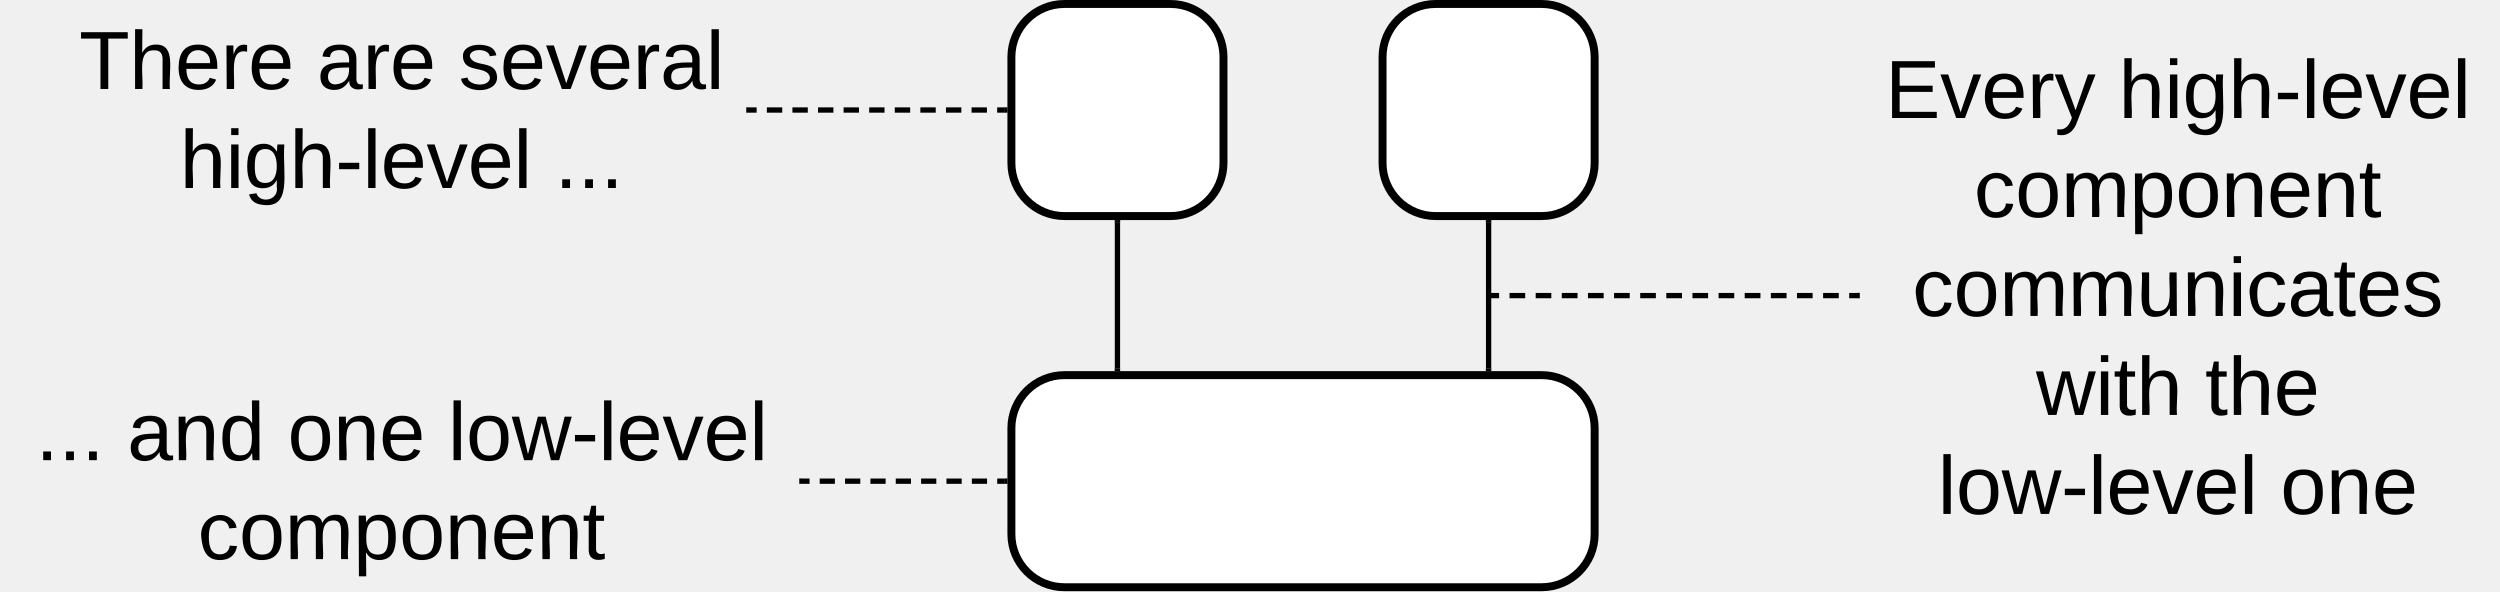
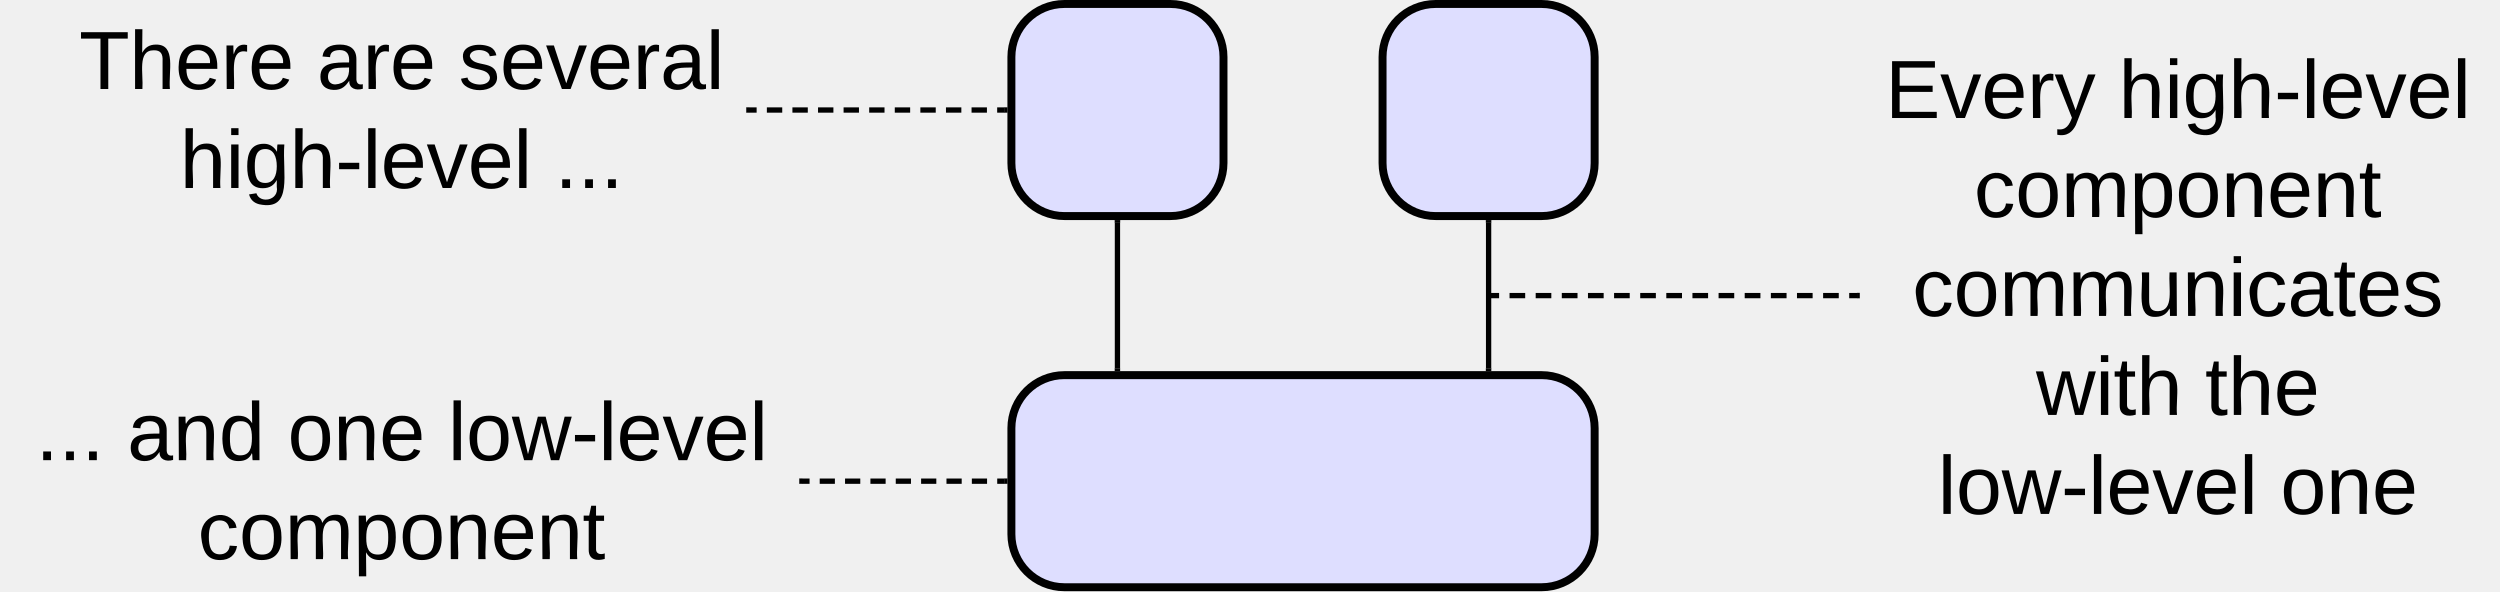
<svg xmlns="http://www.w3.org/2000/svg" xmlns:ns1="lucid" xmlns:xlink="http://www.w3.org/1999/xlink" width="943" height="223">
  <g transform="translate(-118.5 -618.5)" ns1:page-tab-id="0_0">
-     <path d="M500 640a20 20 0 0 1 20-20h40a20 20 0 0 1 20 20v40a20 20 0 0 1-20 20h-40a20 20 0 0 1-20-20zM640 640a20 20 0 0 1 20-20h40a20 20 0 0 1 20 20v40a20 20 0 0 1-20 20h-40a20 20 0 0 1-20-20zM500 780a20 20 0 0 1 20-20h180a20 20 0 0 1 20 20v40a20 20 0 0 1-20 20H520a20 20 0 0 1-20-20z" stroke="#000" stroke-width="3" fill="#fff" />
+     <path d="M500 640a20 20 0 0 1 20-20h40a20 20 0 0 1 20 20v40a20 20 0 0 1-20 20h-40a20 20 0 0 1-20-20zM640 640a20 20 0 0 1 20-20h40a20 20 0 0 1 20 20v40a20 20 0 0 1-20 20h-40a20 20 0 0 1-20-20zM500 780a20 20 0 0 1 20-20h180a20 20 0 0 1 20 20v40a20 20 0 0 1-20 20H520a20 20 0 0 1-20-20z" stroke="#000" stroke-width="3" fill="#dedeff" />
    <path d="M680 702.5v55" stroke="#000" stroke-width="2" fill="none" />
    <path d="M680.98 702.53H679v-1.03H681zM680.98 758.5H679v-1.03H681z" stroke="#000" stroke-width=".05" />
    <path d="M540 702.5v55" stroke="#000" stroke-width="2" fill="none" />
    <path d="M540.98 702.53H539v-1.03H541zM540.98 757.47v1.03H539v-1.03z" stroke="#000" stroke-width=".05" />
    <path d="M140 626a6 6 0 0 1 6-6h248a6 6 0 0 1 6 6v68a6 6 0 0 1-6 6H146a6 6 0 0 1-6-6z" stroke="#000" stroke-opacity="0" stroke-width="3" fill="#fff" fill-opacity="0" />
    <use xlink:href="#a" transform="matrix(1,0,0,1,145,625) translate(3.364198 27.07639)" />
    <use xlink:href="#b" transform="matrix(1,0,0,1,145,625) translate(93.0679 27.07639)" />
    <use xlink:href="#c" transform="matrix(1,0,0,1,145,625) translate(146.5617 27.07639)" />
    <use xlink:href="#d" transform="matrix(1,0,0,1,145,625) translate(41.34568 64.40972)" />
    <use xlink:href="#e" transform="matrix(1,0,0,1,145,625) translate(182.7284 64.40972)" />
    <path d="M401 660h2.9m3.86 0h5.8m3.84 0h5.8m3.86 0h5.8m3.84 0h5.8m3.86 0h5.78m3.87 0h5.8m3.85 0h5.8m3.86 0h5.8m3.85 0h5.8m3.86 0h2.9" stroke="#000" stroke-width="2" fill="none" />
    <path d="M401.03 660.98H400V659h1.03zM498.5 660.98h-1.03V659h1.03z" stroke="#000" stroke-width=".05" fill="#000" />
    <path d="M820 626a6 6 0 0 1 6-6h228a6 6 0 0 1 6 6v208a6 6 0 0 1-6 6H826a6 6 0 0 1-6-6z" stroke="#000" stroke-opacity="0" stroke-width="3" fill="#fff" fill-opacity="0" />
    <use xlink:href="#f" transform="matrix(1,0,0,1,825,625) translate(4.598765 38.01389)" />
    <use xlink:href="#g" transform="matrix(1,0,0,1,825,625) translate(92.66049 38.01389)" />
    <use xlink:href="#h" transform="matrix(1,0,0,1,825,625) translate(38.12963 75.34722)" />
    <use xlink:href="#i" transform="matrix(1,0,0,1,825,625) translate(14.88272 112.6806)" />
    <use xlink:href="#j" transform="matrix(1,0,0,1,825,625) translate(61.50617 150.0139)" />
    <use xlink:href="#k" transform="matrix(1,0,0,1,825,625) translate(125.284 150.0139)" />
    <use xlink:href="#l" transform="matrix(1,0,0,1,825,625) translate(24.47531 187.3472)" />
    <use xlink:href="#m" transform="matrix(1,0,0,1,825,625) translate(153.6728 187.3472)" />
    <path d="M120 766a6 6 0 0 1 6-6h288a6 6 0 0 1 6 6v68a6 6 0 0 1-6 6H126a6 6 0 0 1-6-6z" stroke="#000" stroke-opacity="0" stroke-width="3" fill="#fff" fill-opacity="0" />
    <g>
      <use xlink:href="#n" transform="matrix(1,0,0,1,125,765) translate(6.944444 27.07639)" />
      <use xlink:href="#o" transform="matrix(1,0,0,1,125,765) translate(41.51235 27.07639)" />
      <use xlink:href="#p" transform="matrix(1,0,0,1,125,765) translate(102.0062 27.07639)" />
      <use xlink:href="#q" transform="matrix(1,0,0,1,125,765) translate(162.5 27.07639)" />
      <use xlink:href="#r" transform="matrix(1,0,0,1,125,765) translate(68.12963 64.40972)" />
    </g>
    <path d="M421 800h2.87m3.82 0h5.73m3.83 0H443m3.82 0h5.74m3.82 0h5.74m3.82 0h5.74m3.83 0h5.74m3.83 0h5.74m3.83 0h2.87" stroke="#000" stroke-width="2" fill="none" />
    <path d="M421.03 800.98H420V799h1.03zM498.5 800.98h-1.03V799h1.03z" stroke="#000" stroke-width=".05" fill="#000" />
    <path d="M681 730h2.96m3.94 0h5.9m3.96 0h5.9m3.95 0h5.93m3.94 0h5.92m3.93 0h5.9m3.96 0h5.9m3.94 0h5.92m3.94 0h5.9m3.96 0h5.9m3.95 0h5.93m3.94 0h5.92m3.93 0h5.9m3.96 0h5.9m3.94 0H819M681.03 730H680" stroke="#000" stroke-width="2" fill="none" />
    <path d="M820 730.98h-1.03V729H820z" stroke="#000" stroke-width=".05" fill="#000" />
    <defs>
      <path d="M127-220V0H93v-220H8v-28h204v28h-85" id="s" />
      <path d="M106-169C34-169 62-67 57 0H25v-261h32l-1 103c12-21 28-36 61-36 89 0 53 116 60 194h-32v-121c2-32-8-49-39-48" id="t" />
      <path d="M100-194c63 0 86 42 84 106H49c0 40 14 67 53 68 26 1 43-12 49-29l28 8c-11 28-37 45-77 45C44 4 14-33 15-96c1-61 26-98 85-98zm52 81c6-60-76-77-97-28-3 7-6 17-6 28h103" id="u" />
      <path d="M114-163C36-179 61-72 57 0H25l-1-190h30c1 12-1 29 2 39 6-27 23-49 58-41v29" id="v" />
      <g id="a">
        <use transform="matrix(0.08641975,0,0,0.08641975,0,0)" xlink:href="#s" />
        <use transform="matrix(0.08641975,0,0,0.08641975,18.92593,0)" xlink:href="#t" />
        <use transform="matrix(0.08641975,0,0,0.08641975,36.20988,0)" xlink:href="#u" />
        <use transform="matrix(0.08641975,0,0,0.08641975,53.49383,0)" xlink:href="#v" />
        <use transform="matrix(0.08641975,0,0,0.08641975,63.77778,0)" xlink:href="#u" />
      </g>
      <path d="M141-36C126-15 110 5 73 4 37 3 15-17 15-53c-1-64 63-63 125-63 3-35-9-54-41-54-24 1-41 7-42 31l-33-3c5-37 33-52 76-52 45 0 72 20 72 64v82c-1 20 7 32 28 27v20c-31 9-61-2-59-35zM48-53c0 20 12 33 32 33 41-3 63-29 60-74-43 2-92-5-92 41" id="w" />
      <g id="b">
        <use transform="matrix(0.08641975,0,0,0.08641975,0,0)" xlink:href="#w" />
        <use transform="matrix(0.08641975,0,0,0.08641975,17.28395,0)" xlink:href="#v" />
        <use transform="matrix(0.08641975,0,0,0.08641975,27.5679,0)" xlink:href="#u" />
      </g>
      <path d="M135-143c-3-34-86-38-87 0 15 53 115 12 119 90S17 21 10-45l28-5c4 36 97 45 98 0-10-56-113-15-118-90-4-57 82-63 122-42 12 7 21 19 24 35" id="x" />
      <path d="M108 0H70L1-190h34L89-25l56-165h34" id="y" />
      <path d="M24 0v-261h32V0H24" id="z" />
      <g id="c">
        <use transform="matrix(0.08641975,0,0,0.08641975,0,0)" xlink:href="#x" />
        <use transform="matrix(0.08641975,0,0,0.08641975,15.55556,0)" xlink:href="#u" />
        <use transform="matrix(0.08641975,0,0,0.08641975,32.83951,0)" xlink:href="#y" />
        <use transform="matrix(0.08641975,0,0,0.08641975,48.39506,0)" xlink:href="#u" />
        <use transform="matrix(0.08641975,0,0,0.08641975,65.67901,0)" xlink:href="#v" />
        <use transform="matrix(0.08641975,0,0,0.08641975,75.96296,0)" xlink:href="#w" />
        <use transform="matrix(0.08641975,0,0,0.08641975,93.24691,0)" xlink:href="#z" />
      </g>
      <path d="M24-231v-30h32v30H24zM24 0v-190h32V0H24" id="A" />
      <path d="M177-190C167-65 218 103 67 71c-23-6-38-20-44-43l32-5c15 47 100 32 89-28v-30C133-14 115 1 83 1 29 1 15-40 15-95c0-56 16-97 71-98 29-1 48 16 59 35 1-10 0-23 2-32h30zM94-22c36 0 50-32 50-73 0-42-14-75-50-75-39 0-46 34-46 75s6 73 46 73" id="B" />
      <path d="M16-82v-28h88v28H16" id="C" />
      <g id="d">
        <use transform="matrix(0.08641975,0,0,0.08641975,0,0)" xlink:href="#t" />
        <use transform="matrix(0.08641975,0,0,0.08641975,17.28395,0)" xlink:href="#A" />
        <use transform="matrix(0.08641975,0,0,0.08641975,24.11111,0)" xlink:href="#B" />
        <use transform="matrix(0.08641975,0,0,0.08641975,41.39506,0)" xlink:href="#t" />
        <use transform="matrix(0.08641975,0,0,0.08641975,58.67901,0)" xlink:href="#C" />
        <use transform="matrix(0.08641975,0,0,0.08641975,68.96296,0)" xlink:href="#z" />
        <use transform="matrix(0.08641975,0,0,0.08641975,75.79012,0)" xlink:href="#u" />
        <use transform="matrix(0.08641975,0,0,0.08641975,93.07407,0)" xlink:href="#y" />
        <use transform="matrix(0.08641975,0,0,0.08641975,108.6296,0)" xlink:href="#u" />
        <use transform="matrix(0.08641975,0,0,0.08641975,125.9136,0)" xlink:href="#z" />
      </g>
      <path d="M33 0v-38h34V0H33" id="D" />
      <g id="e">
        <use transform="matrix(0.08641975,0,0,0.08641975,0,0)" xlink:href="#D" />
        <use transform="matrix(0.08641975,0,0,0.08641975,8.641975,0)" xlink:href="#D" />
        <use transform="matrix(0.08641975,0,0,0.08641975,17.28395,0)" xlink:href="#D" />
      </g>
      <path d="M30 0v-248h187v28H63v79h144v27H63v87h162V0H30" id="E" />
      <path d="M179-190L93 31C79 59 56 82 12 73V49c39 6 53-20 64-50L1-190h34L92-34l54-156h33" id="F" />
      <g id="f">
        <use transform="matrix(0.08641975,0,0,0.08641975,0,0)" xlink:href="#E" />
        <use transform="matrix(0.08641975,0,0,0.08641975,20.74074,0)" xlink:href="#y" />
        <use transform="matrix(0.08641975,0,0,0.08641975,36.2963,0)" xlink:href="#u" />
        <use transform="matrix(0.08641975,0,0,0.08641975,53.58025,0)" xlink:href="#v" />
        <use transform="matrix(0.08641975,0,0,0.08641975,63.8642,0)" xlink:href="#F" />
      </g>
      <g id="g">
        <use transform="matrix(0.08641975,0,0,0.08641975,0,0)" xlink:href="#t" />
        <use transform="matrix(0.08641975,0,0,0.08641975,17.28395,0)" xlink:href="#A" />
        <use transform="matrix(0.08641975,0,0,0.08641975,24.11111,0)" xlink:href="#B" />
        <use transform="matrix(0.08641975,0,0,0.08641975,41.39506,0)" xlink:href="#t" />
        <use transform="matrix(0.08641975,0,0,0.08641975,58.67901,0)" xlink:href="#C" />
        <use transform="matrix(0.08641975,0,0,0.08641975,68.96296,0)" xlink:href="#z" />
        <use transform="matrix(0.08641975,0,0,0.08641975,75.79012,0)" xlink:href="#u" />
        <use transform="matrix(0.08641975,0,0,0.08641975,93.07407,0)" xlink:href="#y" />
        <use transform="matrix(0.08641975,0,0,0.08641975,108.6296,0)" xlink:href="#u" />
        <use transform="matrix(0.08641975,0,0,0.08641975,125.9136,0)" xlink:href="#z" />
      </g>
      <path d="M96-169c-40 0-48 33-48 73s9 75 48 75c24 0 41-14 43-38l32 2c-6 37-31 61-74 61-59 0-76-41-82-99-10-93 101-131 147-64 4 7 5 14 7 22l-32 3c-4-21-16-35-41-35" id="G" />
      <path d="M100-194c62-1 85 37 85 99 1 63-27 99-86 99S16-35 15-95c0-66 28-99 85-99zM99-20c44 1 53-31 53-75 0-43-8-75-51-75s-53 32-53 75 10 74 51 75" id="H" />
      <path d="M210-169c-67 3-38 105-44 169h-31v-121c0-29-5-50-35-48C34-165 62-65 56 0H25l-1-190h30c1 10-1 24 2 32 10-44 99-50 107 0 11-21 27-35 58-36 85-2 47 119 55 194h-31v-121c0-29-5-49-35-48" id="I" />
      <path d="M115-194c55 1 70 41 70 98S169 2 115 4C84 4 66-9 55-30l1 105H24l-1-265h31l2 30c10-21 28-34 59-34zm-8 174c40 0 45-34 45-75s-6-73-45-74c-42 0-51 32-51 76 0 43 10 73 51 73" id="J" />
      <path d="M117-194c89-4 53 116 60 194h-32v-121c0-31-8-49-39-48C34-167 62-67 57 0H25l-1-190h30c1 10-1 24 2 32 11-22 29-35 61-36" id="K" />
      <path d="M59-47c-2 24 18 29 38 22v24C64 9 27 4 27-40v-127H5v-23h24l9-43h21v43h35v23H59v120" id="L" />
      <g id="h">
        <use transform="matrix(0.08641975,0,0,0.08641975,0,0)" xlink:href="#G" />
        <use transform="matrix(0.08641975,0,0,0.08641975,15.55556,0)" xlink:href="#H" />
        <use transform="matrix(0.08641975,0,0,0.08641975,32.83951,0)" xlink:href="#I" />
        <use transform="matrix(0.08641975,0,0,0.08641975,58.67901,0)" xlink:href="#J" />
        <use transform="matrix(0.08641975,0,0,0.08641975,75.96296,0)" xlink:href="#H" />
        <use transform="matrix(0.08641975,0,0,0.08641975,93.24691,0)" xlink:href="#K" />
        <use transform="matrix(0.08641975,0,0,0.08641975,110.5309,0)" xlink:href="#u" />
        <use transform="matrix(0.08641975,0,0,0.08641975,127.8148,0)" xlink:href="#K" />
        <use transform="matrix(0.08641975,0,0,0.08641975,145.0988,0)" xlink:href="#L" />
      </g>
      <path d="M84 4C-5 8 30-112 23-190h32v120c0 31 7 50 39 49 72-2 45-101 50-169h31l1 190h-30c-1-10 1-25-2-33-11 22-28 36-60 37" id="M" />
      <g id="i">
        <use transform="matrix(0.08641975,0,0,0.08641975,0,0)" xlink:href="#G" />
        <use transform="matrix(0.08641975,0,0,0.08641975,15.55556,0)" xlink:href="#H" />
        <use transform="matrix(0.08641975,0,0,0.08641975,32.83951,0)" xlink:href="#I" />
        <use transform="matrix(0.08641975,0,0,0.08641975,58.67901,0)" xlink:href="#I" />
        <use transform="matrix(0.08641975,0,0,0.08641975,84.51852,0)" xlink:href="#M" />
        <use transform="matrix(0.08641975,0,0,0.08641975,101.8025,0)" xlink:href="#K" />
        <use transform="matrix(0.08641975,0,0,0.08641975,119.0864,0)" xlink:href="#A" />
        <use transform="matrix(0.08641975,0,0,0.08641975,125.9136,0)" xlink:href="#G" />
        <use transform="matrix(0.08641975,0,0,0.08641975,141.4691,0)" xlink:href="#w" />
        <use transform="matrix(0.08641975,0,0,0.08641975,158.7531,0)" xlink:href="#L" />
        <use transform="matrix(0.08641975,0,0,0.08641975,167.3951,0)" xlink:href="#u" />
        <use transform="matrix(0.08641975,0,0,0.08641975,184.679,0)" xlink:href="#x" />
      </g>
      <path d="M206 0h-36l-40-164L89 0H53L-1-190h32L70-26l43-164h34l41 164 42-164h31" id="N" />
      <g id="j">
        <use transform="matrix(0.08641975,0,0,0.08641975,0,0)" xlink:href="#N" />
        <use transform="matrix(0.08641975,0,0,0.08641975,22.38272,0)" xlink:href="#A" />
        <use transform="matrix(0.08641975,0,0,0.08641975,29.20988,0)" xlink:href="#L" />
        <use transform="matrix(0.08641975,0,0,0.08641975,37.85185,0)" xlink:href="#t" />
      </g>
      <g id="k">
        <use transform="matrix(0.08641975,0,0,0.08641975,0,0)" xlink:href="#L" />
        <use transform="matrix(0.08641975,0,0,0.08641975,8.641975,0)" xlink:href="#t" />
        <use transform="matrix(0.08641975,0,0,0.08641975,25.92593,0)" xlink:href="#u" />
      </g>
      <g id="l">
        <use transform="matrix(0.08641975,0,0,0.08641975,0,0)" xlink:href="#z" />
        <use transform="matrix(0.08641975,0,0,0.08641975,6.82716,0)" xlink:href="#H" />
        <use transform="matrix(0.08641975,0,0,0.08641975,24.11111,0)" xlink:href="#N" />
        <use transform="matrix(0.08641975,0,0,0.08641975,46.49383,0)" xlink:href="#C" />
        <use transform="matrix(0.08641975,0,0,0.08641975,56.77778,0)" xlink:href="#z" />
        <use transform="matrix(0.08641975,0,0,0.08641975,63.60494,0)" xlink:href="#u" />
        <use transform="matrix(0.08641975,0,0,0.08641975,80.88889,0)" xlink:href="#y" />
        <use transform="matrix(0.08641975,0,0,0.08641975,96.44444,0)" xlink:href="#u" />
        <use transform="matrix(0.08641975,0,0,0.08641975,113.7284,0)" xlink:href="#z" />
      </g>
      <g id="m">
        <use transform="matrix(0.08641975,0,0,0.08641975,0,0)" xlink:href="#H" />
        <use transform="matrix(0.08641975,0,0,0.08641975,17.28395,0)" xlink:href="#K" />
        <use transform="matrix(0.08641975,0,0,0.08641975,34.5679,0)" xlink:href="#u" />
      </g>
      <g id="n">
        <use transform="matrix(0.08641975,0,0,0.08641975,0,0)" xlink:href="#D" />
        <use transform="matrix(0.08641975,0,0,0.08641975,8.641975,0)" xlink:href="#D" />
        <use transform="matrix(0.08641975,0,0,0.08641975,17.28395,0)" xlink:href="#D" />
      </g>
      <path d="M85-194c31 0 48 13 60 33l-1-100h32l1 261h-30c-2-10 0-23-3-31C134-8 116 4 85 4 32 4 16-35 15-94c0-66 23-100 70-100zm9 24c-40 0-46 34-46 75 0 40 6 74 45 74 42 0 51-32 51-76 0-42-9-74-50-73" id="O" />
      <g id="o">
        <use transform="matrix(0.08641975,0,0,0.08641975,0,0)" xlink:href="#w" />
        <use transform="matrix(0.08641975,0,0,0.08641975,17.28395,0)" xlink:href="#K" />
        <use transform="matrix(0.08641975,0,0,0.08641975,34.5679,0)" xlink:href="#O" />
      </g>
      <g id="p">
        <use transform="matrix(0.08641975,0,0,0.08641975,0,0)" xlink:href="#H" />
        <use transform="matrix(0.08641975,0,0,0.08641975,17.28395,0)" xlink:href="#K" />
        <use transform="matrix(0.08641975,0,0,0.08641975,34.5679,0)" xlink:href="#u" />
      </g>
      <g id="q">
        <use transform="matrix(0.08641975,0,0,0.08641975,0,0)" xlink:href="#z" />
        <use transform="matrix(0.08641975,0,0,0.08641975,6.82716,0)" xlink:href="#H" />
        <use transform="matrix(0.08641975,0,0,0.08641975,24.11111,0)" xlink:href="#N" />
        <use transform="matrix(0.08641975,0,0,0.08641975,46.49383,0)" xlink:href="#C" />
        <use transform="matrix(0.08641975,0,0,0.08641975,56.77778,0)" xlink:href="#z" />
        <use transform="matrix(0.08641975,0,0,0.08641975,63.60494,0)" xlink:href="#u" />
        <use transform="matrix(0.08641975,0,0,0.08641975,80.88889,0)" xlink:href="#y" />
        <use transform="matrix(0.08641975,0,0,0.08641975,96.44444,0)" xlink:href="#u" />
        <use transform="matrix(0.08641975,0,0,0.08641975,113.7284,0)" xlink:href="#z" />
      </g>
      <g id="r">
        <use transform="matrix(0.08641975,0,0,0.08641975,0,0)" xlink:href="#G" />
        <use transform="matrix(0.08641975,0,0,0.08641975,15.55556,0)" xlink:href="#H" />
        <use transform="matrix(0.08641975,0,0,0.08641975,32.83951,0)" xlink:href="#I" />
        <use transform="matrix(0.08641975,0,0,0.08641975,58.67901,0)" xlink:href="#J" />
        <use transform="matrix(0.08641975,0,0,0.08641975,75.96296,0)" xlink:href="#H" />
        <use transform="matrix(0.08641975,0,0,0.08641975,93.24691,0)" xlink:href="#K" />
        <use transform="matrix(0.08641975,0,0,0.08641975,110.5309,0)" xlink:href="#u" />
        <use transform="matrix(0.08641975,0,0,0.08641975,127.8148,0)" xlink:href="#K" />
        <use transform="matrix(0.08641975,0,0,0.08641975,145.0988,0)" xlink:href="#L" />
      </g>
    </defs>
  </g>
</svg>
